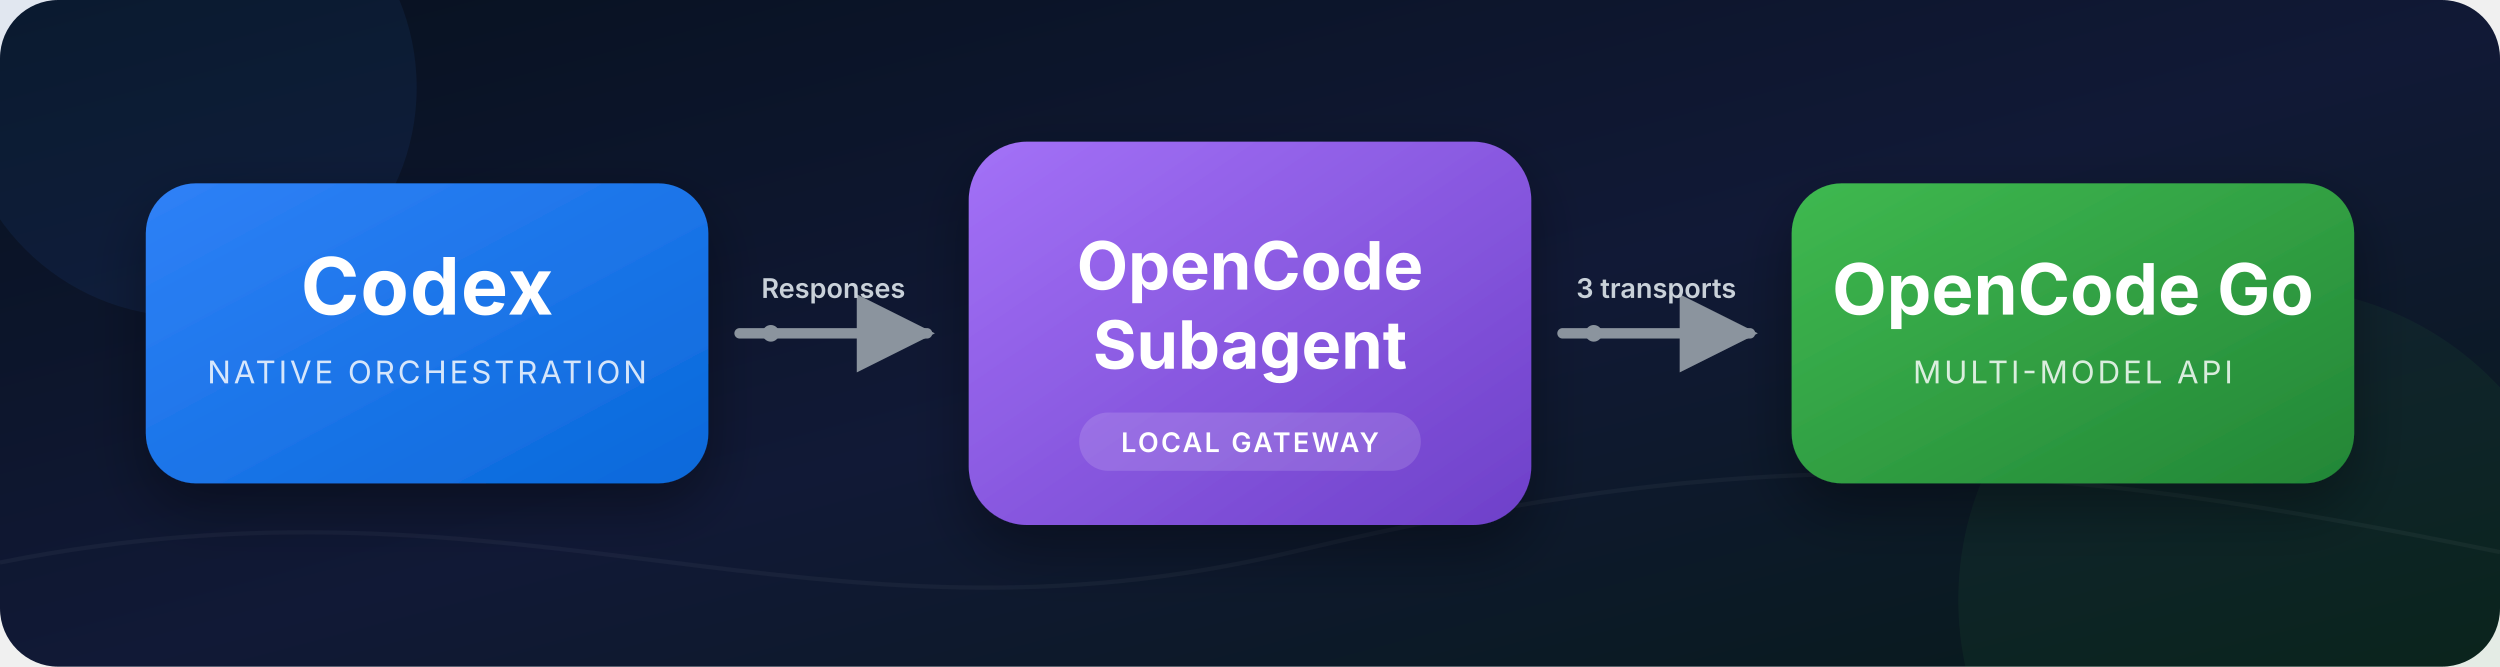
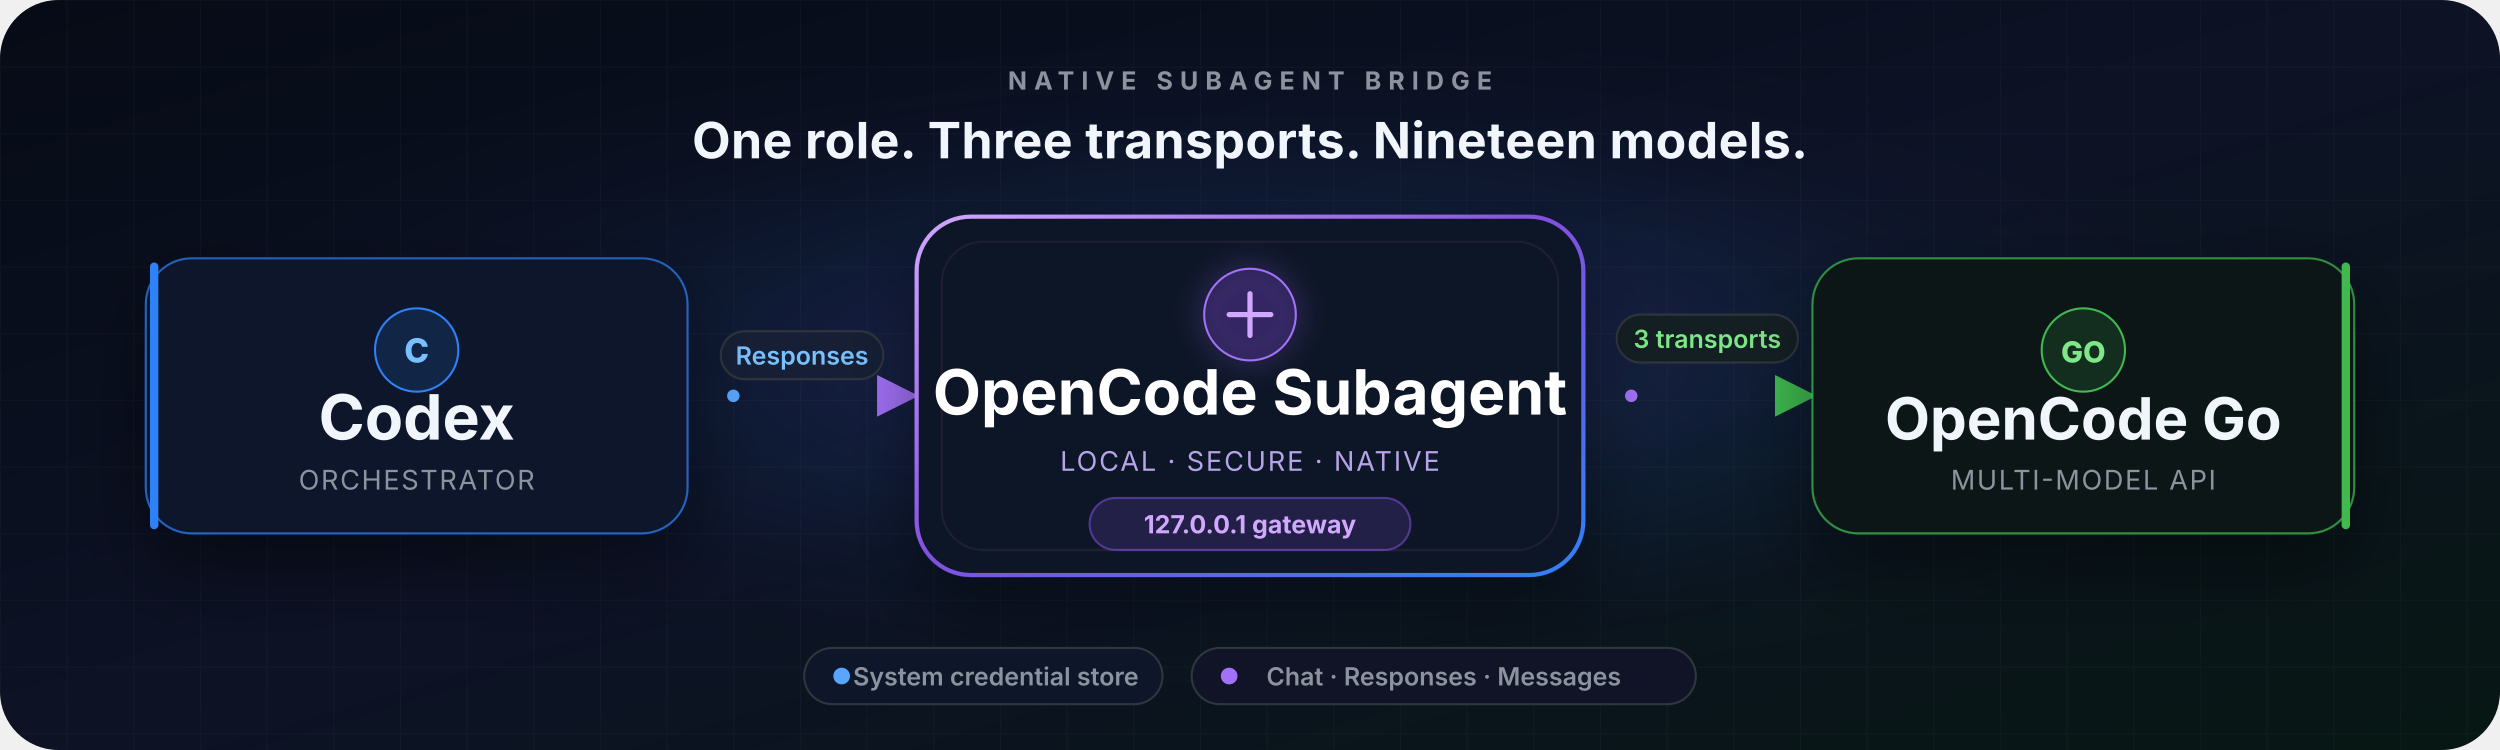
- <svg xmlns="http://www.w3.org/2000/svg" width="1200" height="320" viewBox="0 0 1200 320" role="img" aria-labelledby="title desc">
+ <svg xmlns="http://www.w3.org/2000/svg" width="1200" height="360" viewBox="0 0 1200 360" role="img" aria-labelledby="title desc">
  <defs>
-     <linearGradient id="background" x1="0" y1="0" x2="1" y2="1">
-       <stop offset="0" stop-color="#07111f" />
-       <stop offset="0.52" stop-color="#111936" />
-       <stop offset="1" stop-color="#071a19" />
+     <linearGradient id="bg" x1="0" y1="0" x2="1" y2="1">
+       <stop offset="0" stop-color="#060b16" />
+       <stop offset="0.5" stop-color="#0d1225" />
+       <stop offset="1" stop-color="#071713" />
    </linearGradient>
-     <linearGradient id="codex" x1="0" y1="0" x2="1" y2="1">
-       <stop offset="0" stop-color="#2f81f7" />
-       <stop offset="1" stop-color="#0969da" />
+     <radialGradient id="glow" cx="50%" cy="48%" r="46%">
+       <stop offset="0" stop-color="#8250df" stop-opacity="0.24" />
+       <stop offset="0.48" stop-color="#2f81f7" stop-opacity="0.08" />
+       <stop offset="1" stop-color="#060b16" stop-opacity="0" />
+     </radialGradient>
+     <linearGradient id="lineLeft" x1="0" y1="0" x2="1" y2="0">
+       <stop offset="0" stop-color="#2f81f7" stop-opacity="0.35" />
+       <stop offset="1" stop-color="#a371f7" />
    </linearGradient>
-     <linearGradient id="subagent" x1="0" y1="0" x2="1" y2="1">
+     <linearGradient id="lineRight" x1="0" y1="0" x2="1" y2="0">
      <stop offset="0" stop-color="#a371f7" />
-       <stop offset="1" stop-color="#6e40c9" />
+       <stop offset="1" stop-color="#3fb950" stop-opacity="0.65" />
    </linearGradient>
-     <linearGradient id="opencode" x1="0" y1="0" x2="1" y2="1">
-       <stop offset="0" stop-color="#3fb950" />
-       <stop offset="1" stop-color="#238636" />
+     <linearGradient id="centerBorder" x1="0" y1="0" x2="1" y2="1">
+       <stop offset="0" stop-color="#d2a8ff" />
+       <stop offset="0.48" stop-color="#8250df" />
+       <stop offset="1" stop-color="#2f81f7" />
    </linearGradient>
-     <filter id="shadow" x="-20%" y="-30%" width="140%" height="160%">
-       <feDropShadow dx="0" dy="12" stdDeviation="14" flood-color="#000" flood-opacity="0.35" />
+     <pattern id="grid" width="32" height="32" patternUnits="userSpaceOnUse">
+       <path d="M32 0H0V32" fill="none" stroke="#ffffff" stroke-opacity="0.025" />
+     </pattern>
+     <filter id="shadow" x="-30%" y="-35%" width="160%" height="180%">
+       <feDropShadow dx="0" dy="16" stdDeviation="18" flood-color="#000" flood-opacity="0.42" />
    </filter>
-     <marker id="arrow" viewBox="0 0 12 12" refX="10" refY="6" markerWidth="9" markerHeight="9" orient="auto-start-reverse">
-       <path d="M 1 1 L 11 6 L 1 11 Z" fill="#8b949e" />
+     <filter id="softGlow" x="-40%" y="-40%" width="180%" height="180%">
+       <feGaussianBlur stdDeviation="7" result="blur" />
+       <feMerge>
+         <feMergeNode in="blur" />
+         <feMergeNode in="SourceGraphic" />
+       </feMerge>
+     </filter>
+     <marker id="arrowPurple" viewBox="0 0 12 12" refX="10" refY="6" markerWidth="8" markerHeight="8" orient="auto">
+       <path d="M1 1 11 6 1 11Z" fill="#a371f7" />
+     </marker>
+     <marker id="arrowGreen" viewBox="0 0 12 12" refX="10" refY="6" markerWidth="8" markerHeight="8" orient="auto">
+       <path d="M1 1 11 6 1 11Z" fill="#3fb950" />
    </marker>
  </defs>
-   <rect width="1200" height="320" rx="28" fill="url(#background)" />
-   <circle cx="90" cy="42" r="110" fill="#2f81f7" opacity="0.08" />
-   <circle cx="1090" cy="288" r="150" fill="#3fb950" opacity="0.07" />
-   <path d="M0 270 C250 220 390 320 620 265 S980 220 1200 265" fill="none" stroke="#fff" stroke-opacity="0.04" stroke-width="2" />
+   <rect width="1200" height="360" rx="28" fill="url(#bg)" />
+   <rect width="1200" height="360" rx="28" fill="url(#grid)" />
+   <rect width="1200" height="360" rx="28" fill="url(#glow)" />
+   <g font-family="Inter,Segoe UI,Arial,sans-serif" text-anchor="middle">
+     <text x="600" y="43" fill="#8b949e" font-size="12" font-weight="700" letter-spacing="3.4">NATIVE SUBAGENT BRIDGE</text>
+     <text x="600" y="76" fill="#f0f6fc" font-size="24" font-weight="650" letter-spacing="0.2">One role. Three transports. Nineteen models.</text>
+   </g>
+   <g fill="none" stroke-linecap="round">
+     <path d="M330 190H439" stroke="url(#lineLeft)" stroke-width="3" marker-end="url(#arrowPurple)" />
+     <path d="M761 190H870" stroke="url(#lineRight)" stroke-width="3" marker-end="url(#arrowGreen)" />
+     <circle cx="352" cy="190" r="3" fill="#58a6ff" stroke="none" />
+     <circle cx="783" cy="190" r="3" fill="#a371f7" stroke="none" />
+   </g>
+   <g font-family="Inter,Segoe UI,Arial,sans-serif" text-anchor="middle" font-size="12" font-weight="600">
+     <rect x="346" y="159" width="78" height="23" rx="11.5" fill="#161f35" stroke="#30363d" />
+     <text x="385" y="175" fill="#79c0ff">Responses</text>
+     <rect x="776" y="151" width="87" height="23" rx="11.5" fill="#141f24" stroke="#30363d" />
+     <text x="819.5" y="167" fill="#7ee787">3 transports</text>
+   </g>
  <g filter="url(#shadow)">
-     <rect x="70" y="88" width="270" height="144" rx="24" fill="url(#codex)" />
-     <rect x="465" y="68" width="270" height="184" rx="28" fill="url(#subagent)" />
-     <rect x="860" y="88" width="270" height="144" rx="24" fill="url(#opencode)" />
+     <rect x="70" y="124" width="260" height="132" rx="22" fill="#0d1729" stroke="#2f81f7" stroke-opacity="0.7" />
+     <rect x="72" y="126" width="4" height="128" rx="2" fill="#2f81f7" />
+     <rect x="440" y="104" width="320" height="172" rx="26" fill="#111326" stroke="url(#centerBorder)" stroke-width="2" />
+     <rect x="452" y="116" width="296" height="148" rx="20" fill="none" stroke="#ffffff" stroke-opacity="0.055" />
+     <rect x="870" y="124" width="260" height="132" rx="22" fill="#0c1918" stroke="#3fb950" stroke-opacity="0.72" />
+     <rect x="1124" y="126" width="4" height="128" rx="2" fill="#3fb950" />
  </g>
-   <g fill="none" stroke="#8b949e" stroke-width="5" stroke-linecap="round" marker-end="url(#arrow)">
-     <path d="M355 160 H445" />
-     <path d="M750 160 H840" />
+   <g font-family="Inter,Segoe UI,Arial,sans-serif" text-anchor="middle">
+     <circle cx="200" cy="168" r="20" fill="#2f81f7" fill-opacity="0.14" stroke="#2f81f7" />
+     <text x="200" y="174" fill="#79c0ff" font-size="16" font-weight="800">C</text>
+     <text x="200" y="211" fill="#f0f6fc" font-size="30" font-weight="700">Codex</text>
+     <text x="200" y="235" fill="#8b949e" font-size="13" letter-spacing="0.8">ORCHESTRATOR</text>
+     <circle cx="600" cy="151" r="22" fill="#8250df" fill-opacity="0.18" stroke="#a371f7" filter="url(#softGlow)" />
+     <path d="M590 151h20M600 141v20" stroke="#d2a8ff" stroke-width="2.5" stroke-linecap="round" />
+     <text x="600" y="199" fill="#ffffff" font-size="30" font-weight="720">OpenCode Subagent</text>
+     <text x="600" y="226" fill="#b6a4e8" font-size="13" letter-spacing="0.9">LOCAL · SECURE · NATIVE</text>
+     <rect x="523" y="239" width="154" height="25" rx="12.5" fill="#8250df" fill-opacity="0.18" stroke="#8250df" stroke-opacity="0.55" />
+     <text x="600" y="256" fill="#d2a8ff" font-size="12" font-weight="650">127.0.0.1 gateway</text>
+     <circle cx="1000" cy="168" r="20" fill="#3fb950" fill-opacity="0.14" stroke="#3fb950" />
+     <text x="1000" y="174" fill="#7ee787" font-size="14" font-weight="800">GO</text>
+     <text x="1000" y="211" fill="#f0f6fc" font-size="28" font-weight="700">OpenCode Go</text>
+     <text x="1000" y="235" fill="#8b949e" font-size="13" letter-spacing="0.8">MULTI-MODEL API</text>
  </g>
-   <g fill="#8b949e">
-     <circle cx="370" cy="160" r="4" />
-     <circle cx="765" cy="160" r="4" />
-   </g>
-   <g font-family="Inter,Segoe UI,Arial,sans-serif" text-anchor="middle" fill="#fff">
-     <text x="205" y="151" font-size="38" font-weight="700" letter-spacing="0.5">Codex</text>
-     <text x="205" y="184" font-size="15" opacity="0.82" letter-spacing="1.4">NATIVE ORCHESTRATION</text>
-     <text x="600" y="139" font-size="32" font-weight="700">OpenCode</text>
-     <text x="600" y="177" font-size="32" font-weight="700">Subagent</text>
-     <rect x="518" y="198" width="164" height="28" rx="14" fill="#fff" opacity="0.14" />
-     <text x="600" y="217" font-size="13" font-weight="600" letter-spacing="1.1">LOCAL GATEWAY</text>
-     <text x="995" y="151" font-size="34" font-weight="700">OpenCode Go</text>
-     <text x="995" y="184" font-size="15" opacity="0.82" letter-spacing="1.4">MULTI-MODEL API</text>
-   </g>
-   <g font-family="Inter,Segoe UI,Arial,sans-serif" font-size="13" font-weight="600" text-anchor="middle" fill="#c9d1d9">
-     <text x="400" y="143">Responses</text>
-     <text x="795" y="143">3 transports</text>
+   <g font-family="Inter,Segoe UI,Arial,sans-serif" font-size="12" font-weight="600" text-anchor="middle">
+     <rect x="386" y="311" width="172" height="27" rx="13.5" fill="#0d1729" stroke="#30363d" />
+     <circle cx="404" cy="324.5" r="4" fill="#58a6ff" />
+     <text x="478" y="329" fill="#8b949e">System credential store</text>
+     <rect x="572" y="311" width="242" height="27" rx="13.5" fill="#111326" stroke="#30363d" />
+     <circle cx="590" cy="324.5" r="4" fill="#a371f7" />
+     <text x="693" y="329" fill="#8b949e">Chat · Responses · Messages</text>
  </g>
</svg>
